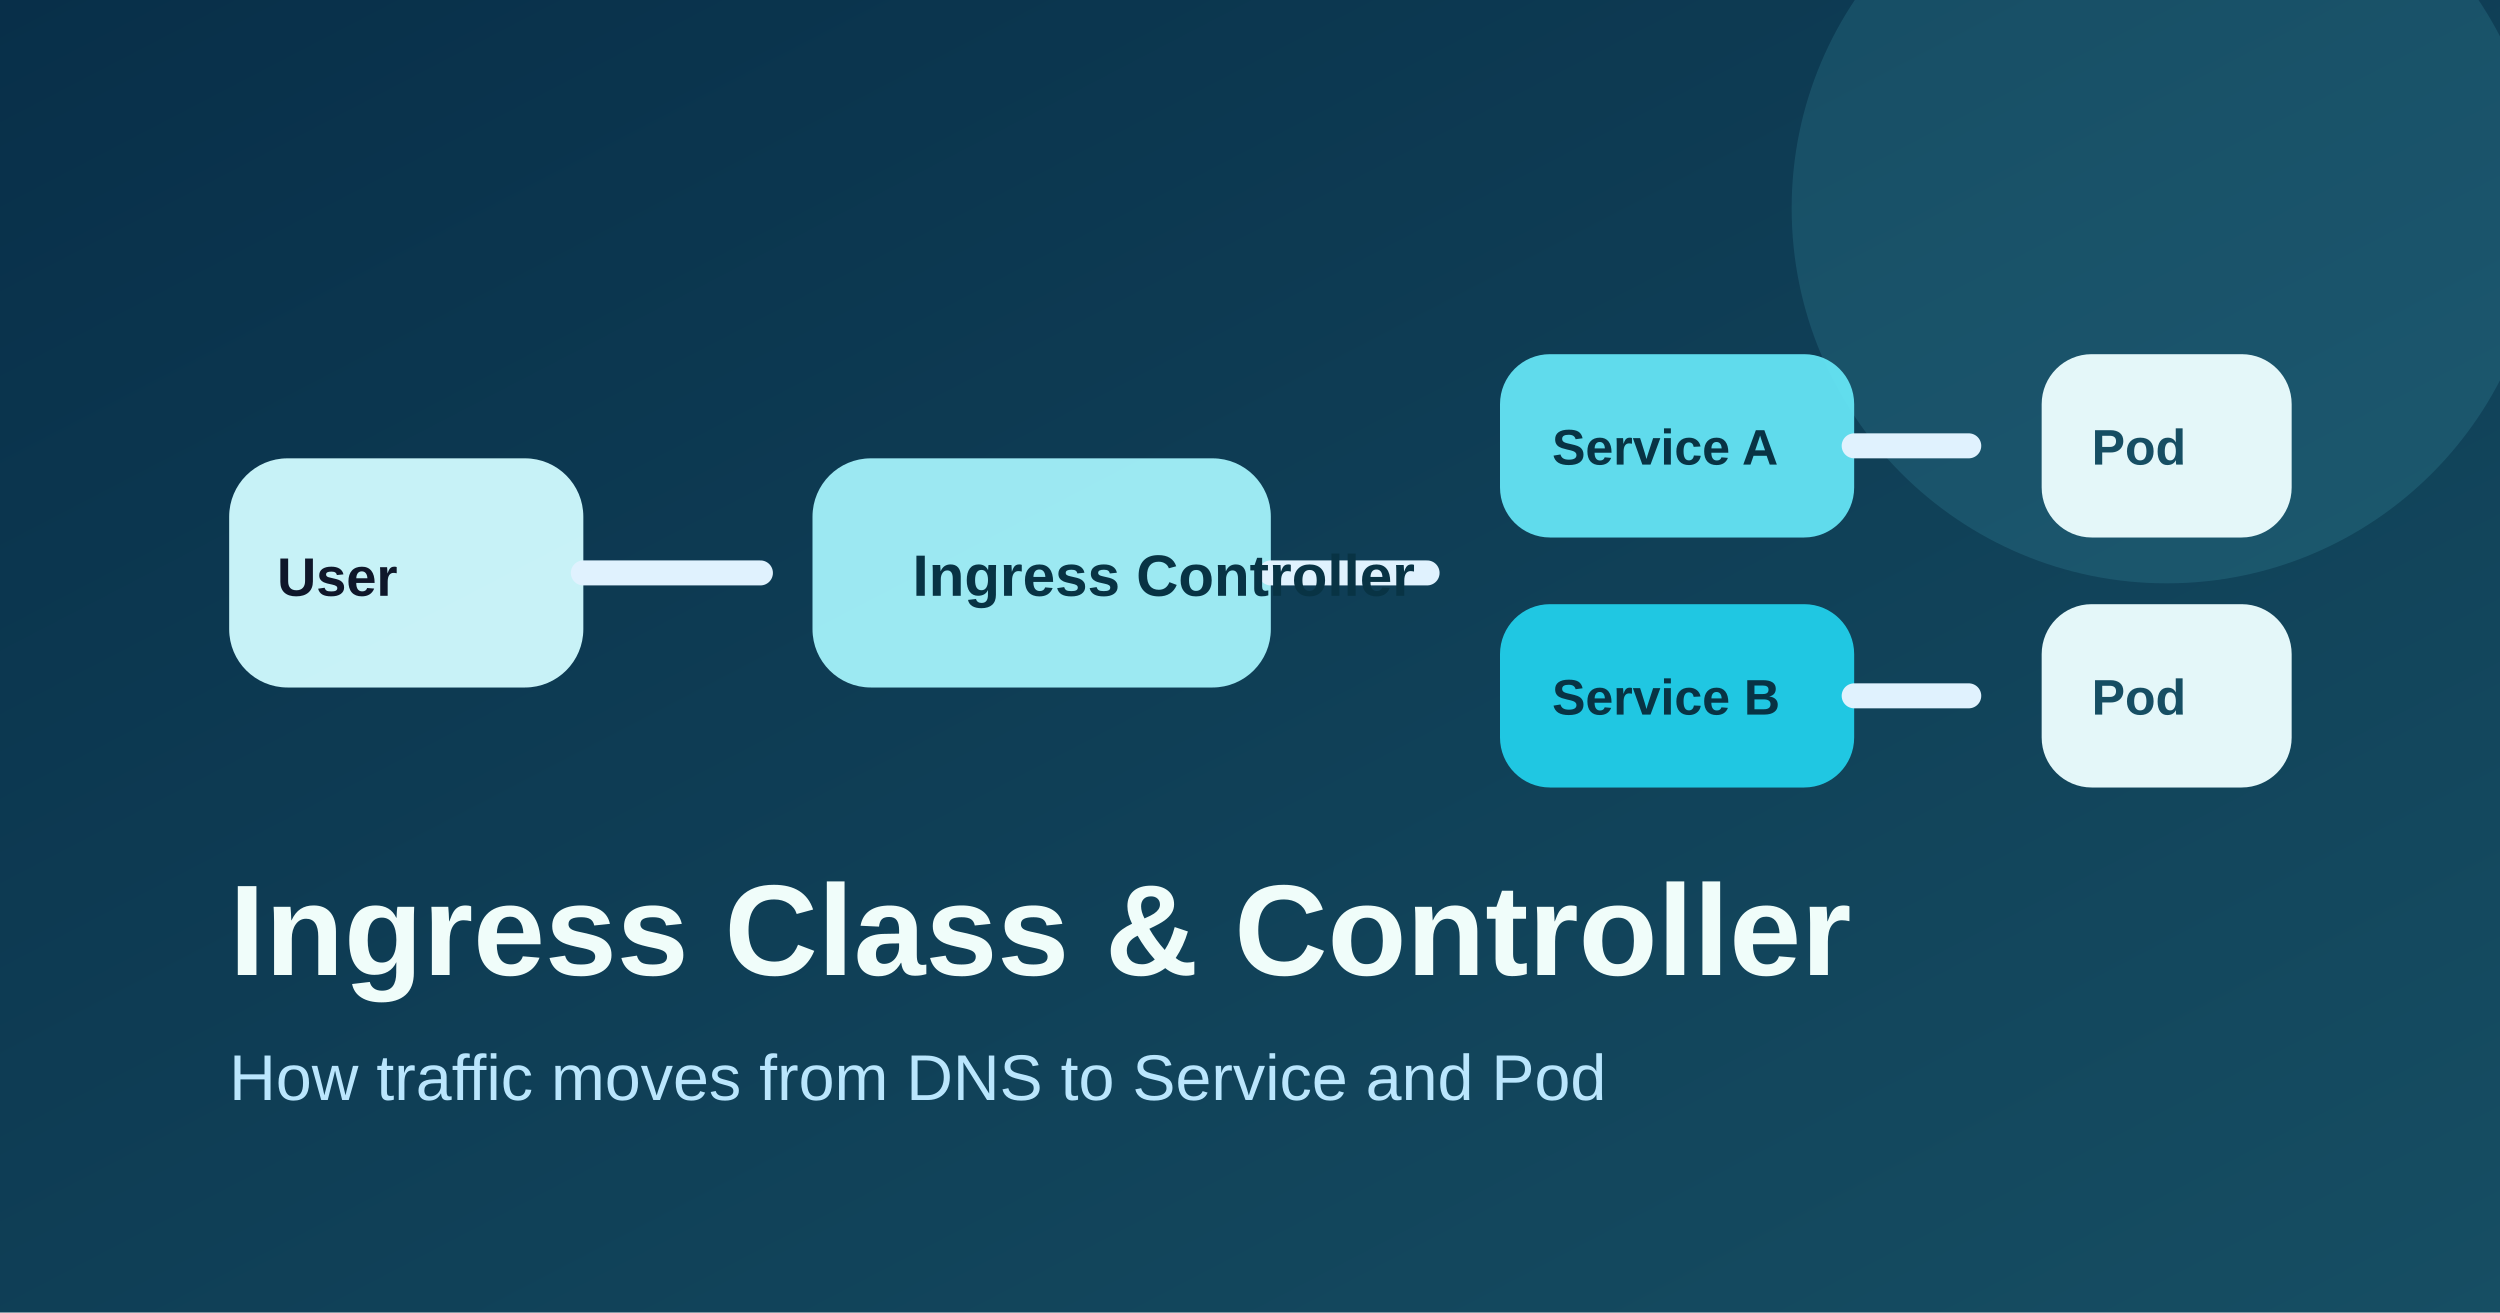
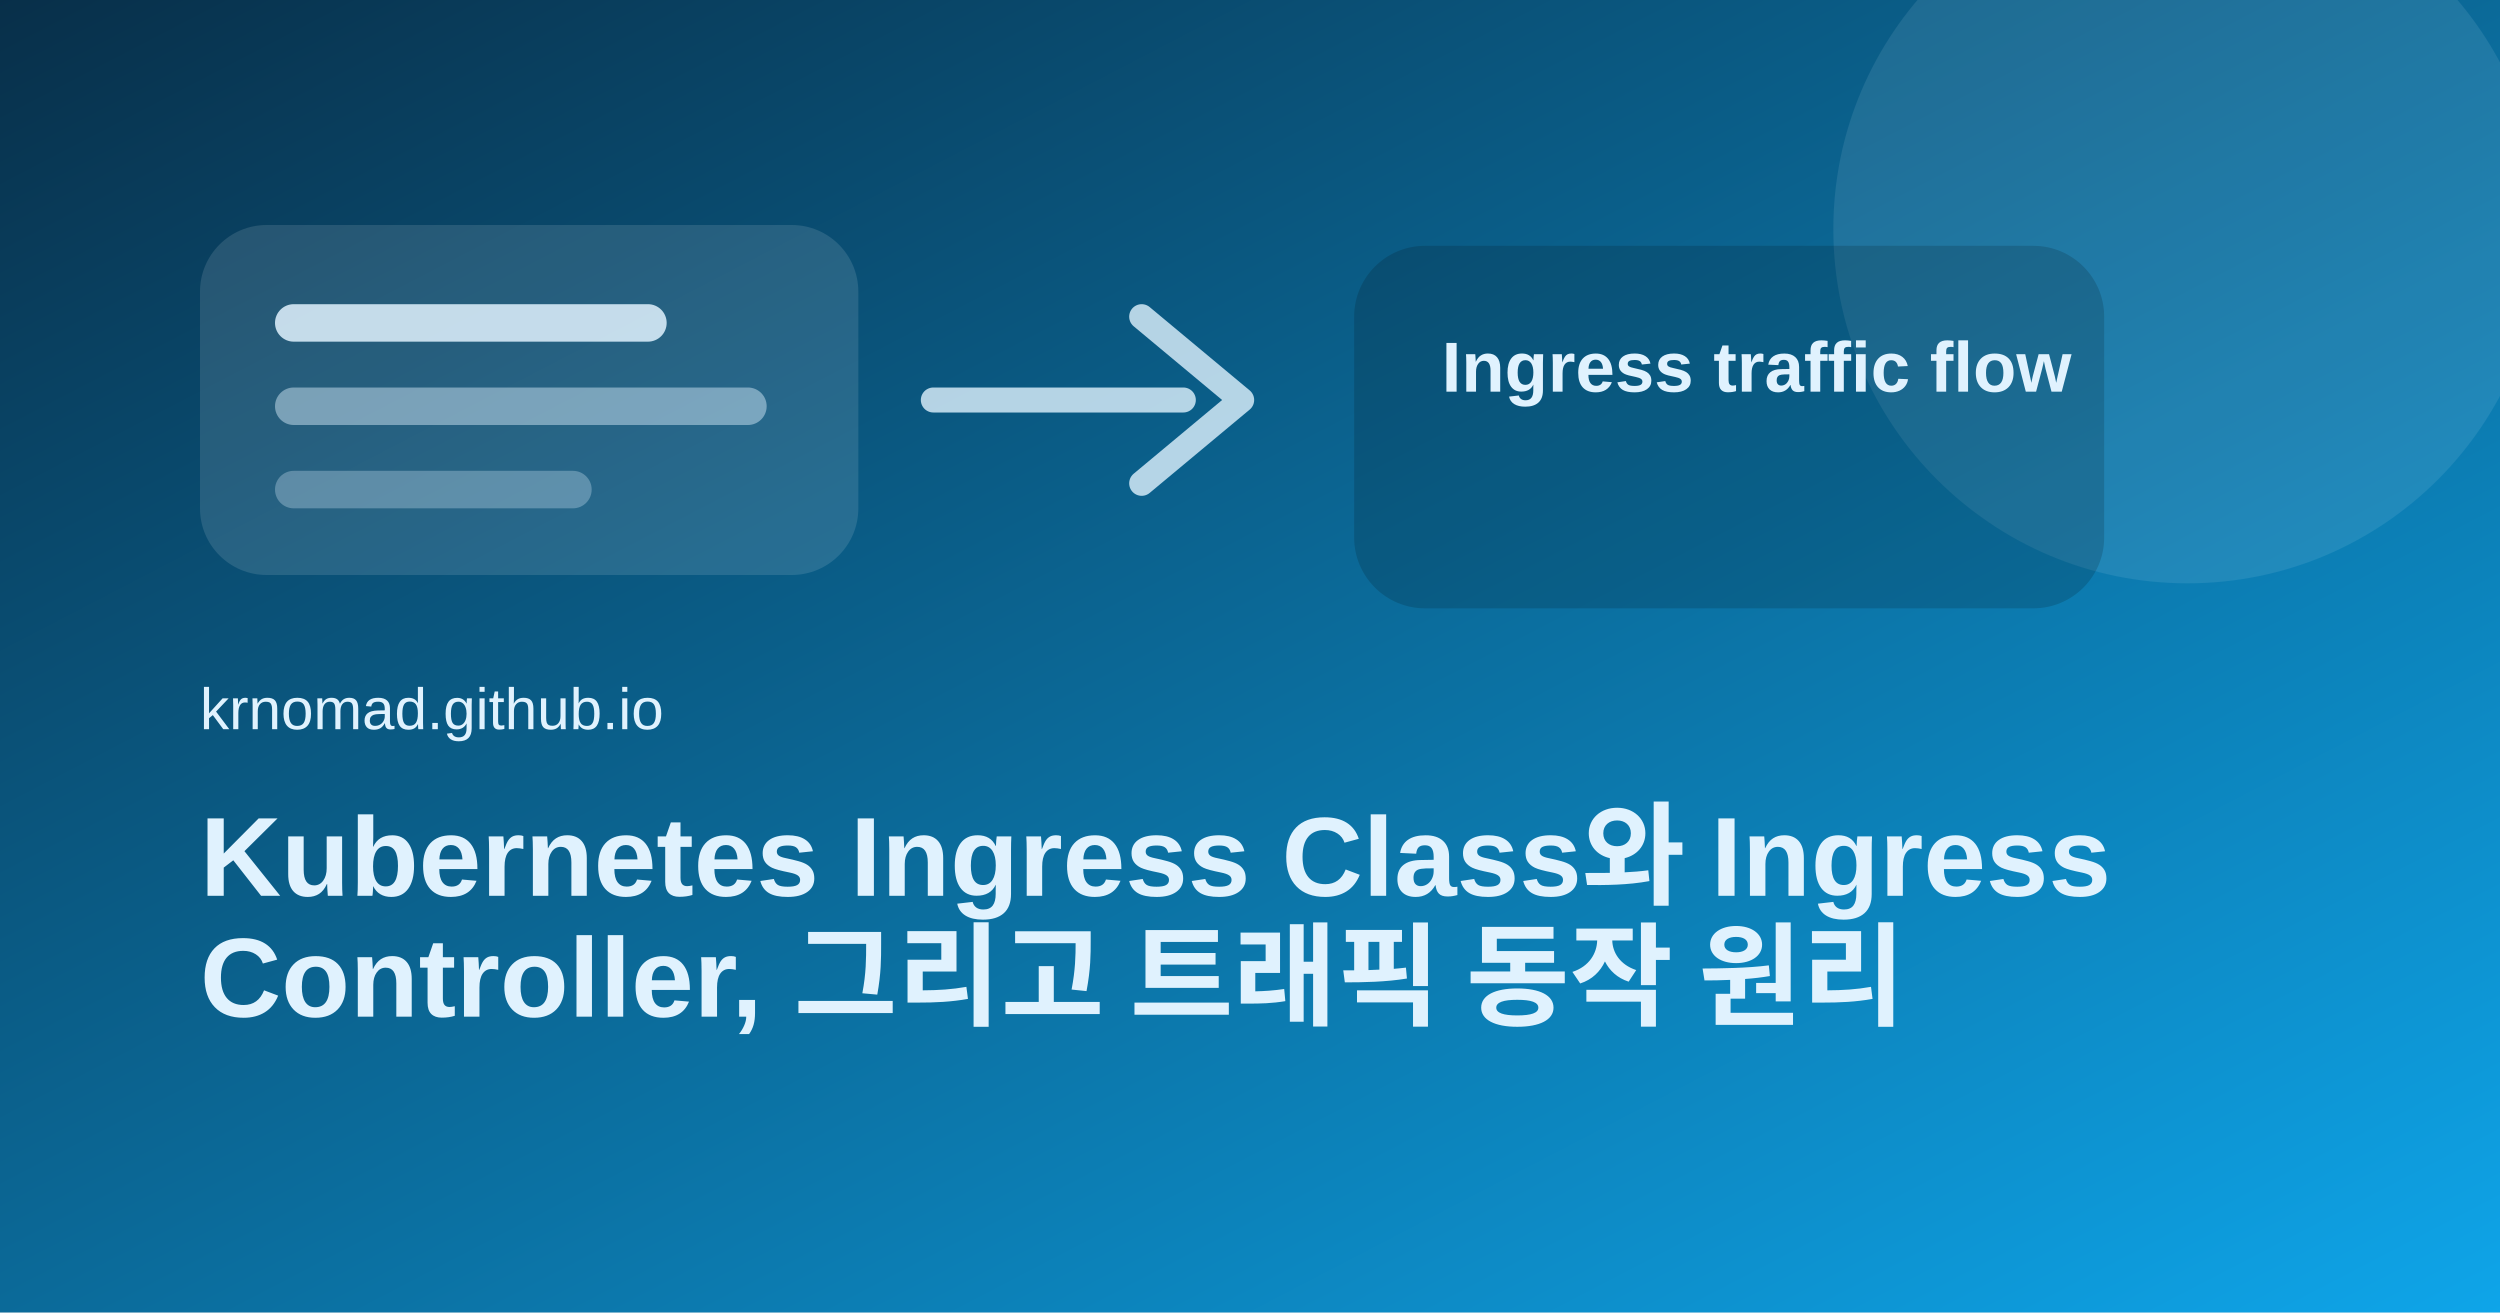
<svg xmlns="http://www.w3.org/2000/svg" viewBox="0 0 1200 630" role="img" aria-labelledby="title desc">
  <defs>
    <linearGradient id="bg" x1="0" x2="1" y1="0" y2="1">
      <stop offset="0%" stop-color="#082f49" />
-       <stop offset="100%" stop-color="#164e63" />
+       <stop offset="100%" stop-color="#0ea5e9" />
    </linearGradient>
  </defs>
  <rect width="1200" height="630" fill="url(#bg)" />
-   <circle cx="1040" cy="100" r="180" fill="#67e8f9" opacity="0.12" />
-   <rect x="110" y="220" width="170" height="110" rx="28" fill="#cffafe" opacity="0.96" />
-   <rect x="390" y="220" width="220" height="110" rx="28" fill="#a5f3fc" opacity="0.94" />
-   <rect x="720" y="170" width="170" height="88" rx="24" fill="#67e8f9" opacity="0.92" />
-   <rect x="720" y="290" width="170" height="88" rx="24" fill="#22d3ee" opacity="0.92" />
-   <rect x="980" y="170" width="120" height="88" rx="24" fill="#ecfeff" opacity="0.96" />
-   <rect x="980" y="290" width="120" height="88" rx="24" fill="#ecfeff" opacity="0.96" />
-   <path d="M280 275h85" stroke="#e0f2fe" stroke-width="12" stroke-linecap="round" />
-   <path d="M610 275h75" stroke="#e0f2fe" stroke-width="12" stroke-linecap="round" />
-   <path d="M890 214h55" stroke="#e0f2fe" stroke-width="12" stroke-linecap="round" />
-   <path d="M890 334h55" stroke="#e0f2fe" stroke-width="12" stroke-linecap="round" />
-   <text x="133" y="286" fill="#0f172a" font-family="Arial, sans-serif" font-size="26" font-weight="700">User</text>
-   <text x="438" y="286" fill="#083344" font-family="Arial, sans-serif" font-size="28" font-weight="700">Ingress Controller</text>
-   <text x="745" y="223" fill="#083344" font-family="Arial, sans-serif" font-size="24" font-weight="700">Service A</text>
-   <text x="745" y="343" fill="#083344" font-family="Arial, sans-serif" font-size="24" font-weight="700">Service B</text>
-   <text x="1004" y="223" fill="#164e63" font-family="Arial, sans-serif" font-size="24" font-weight="700">Pod</text>
-   <text x="1004" y="343" fill="#164e63" font-family="Arial, sans-serif" font-size="24" font-weight="700">Pod</text>
-   <text x="110" y="468" fill="#f0fdfa" font-family="Arial, sans-serif" font-size="62" font-weight="700">Ingress Class &amp; Controller</text>
-   <text x="110" y="528" fill="#bae6fd" font-family="Arial, sans-serif" font-size="31">How traffic moves from DNS to Service and Pod</text>
+   <circle cx="1050" cy="110" r="170" fill="#e0f2fe" opacity="0.1" />
+   <rect x="96" y="108" width="316" height="168" rx="32" fill="#ffffff" opacity="0.12" />
+   <rect x="132" y="146" width="188" height="18" rx="9" fill="#e0f2fe" opacity="0.85" />
+   <rect x="132" y="186" width="236" height="18" rx="9" fill="#e0f2fe" opacity="0.45" />
+   <rect x="132" y="226" width="152" height="18" rx="9" fill="#e0f2fe" opacity="0.3" />
+   <path d="M448 192h120" stroke="#e0f2fe" stroke-width="12" stroke-linecap="round" opacity="0.8" />
+   <path d="M548 152l48 40-48 40" fill="none" stroke="#e0f2fe" stroke-width="12" stroke-linecap="round" stroke-linejoin="round" opacity="0.8" />
+   <rect x="650" y="118" width="360" height="174" rx="34" fill="#000000" opacity="0.15" />
+   <text x="692" y="188" fill="#e0f2fe" font-family="Arial, sans-serif" font-size="34" font-weight="700">Ingress traffic flow</text>
+   <text x="96" y="350" fill="#e0f2fe" font-family="Arial, sans-serif" font-size="28">krnomad.github.io</text>
+   <text x="96" y="430" fill="#e0f2fe" font-family="Arial, sans-serif" font-size="54" font-weight="700">Kubernetes Ingress Class와 Ingress </text>
+   <text x="96" y="488" fill="#e0f2fe" font-family="Arial, sans-serif" font-size="54" font-weight="700">Controller, 그리고 트래픽 동작 원리</text>
</svg>
